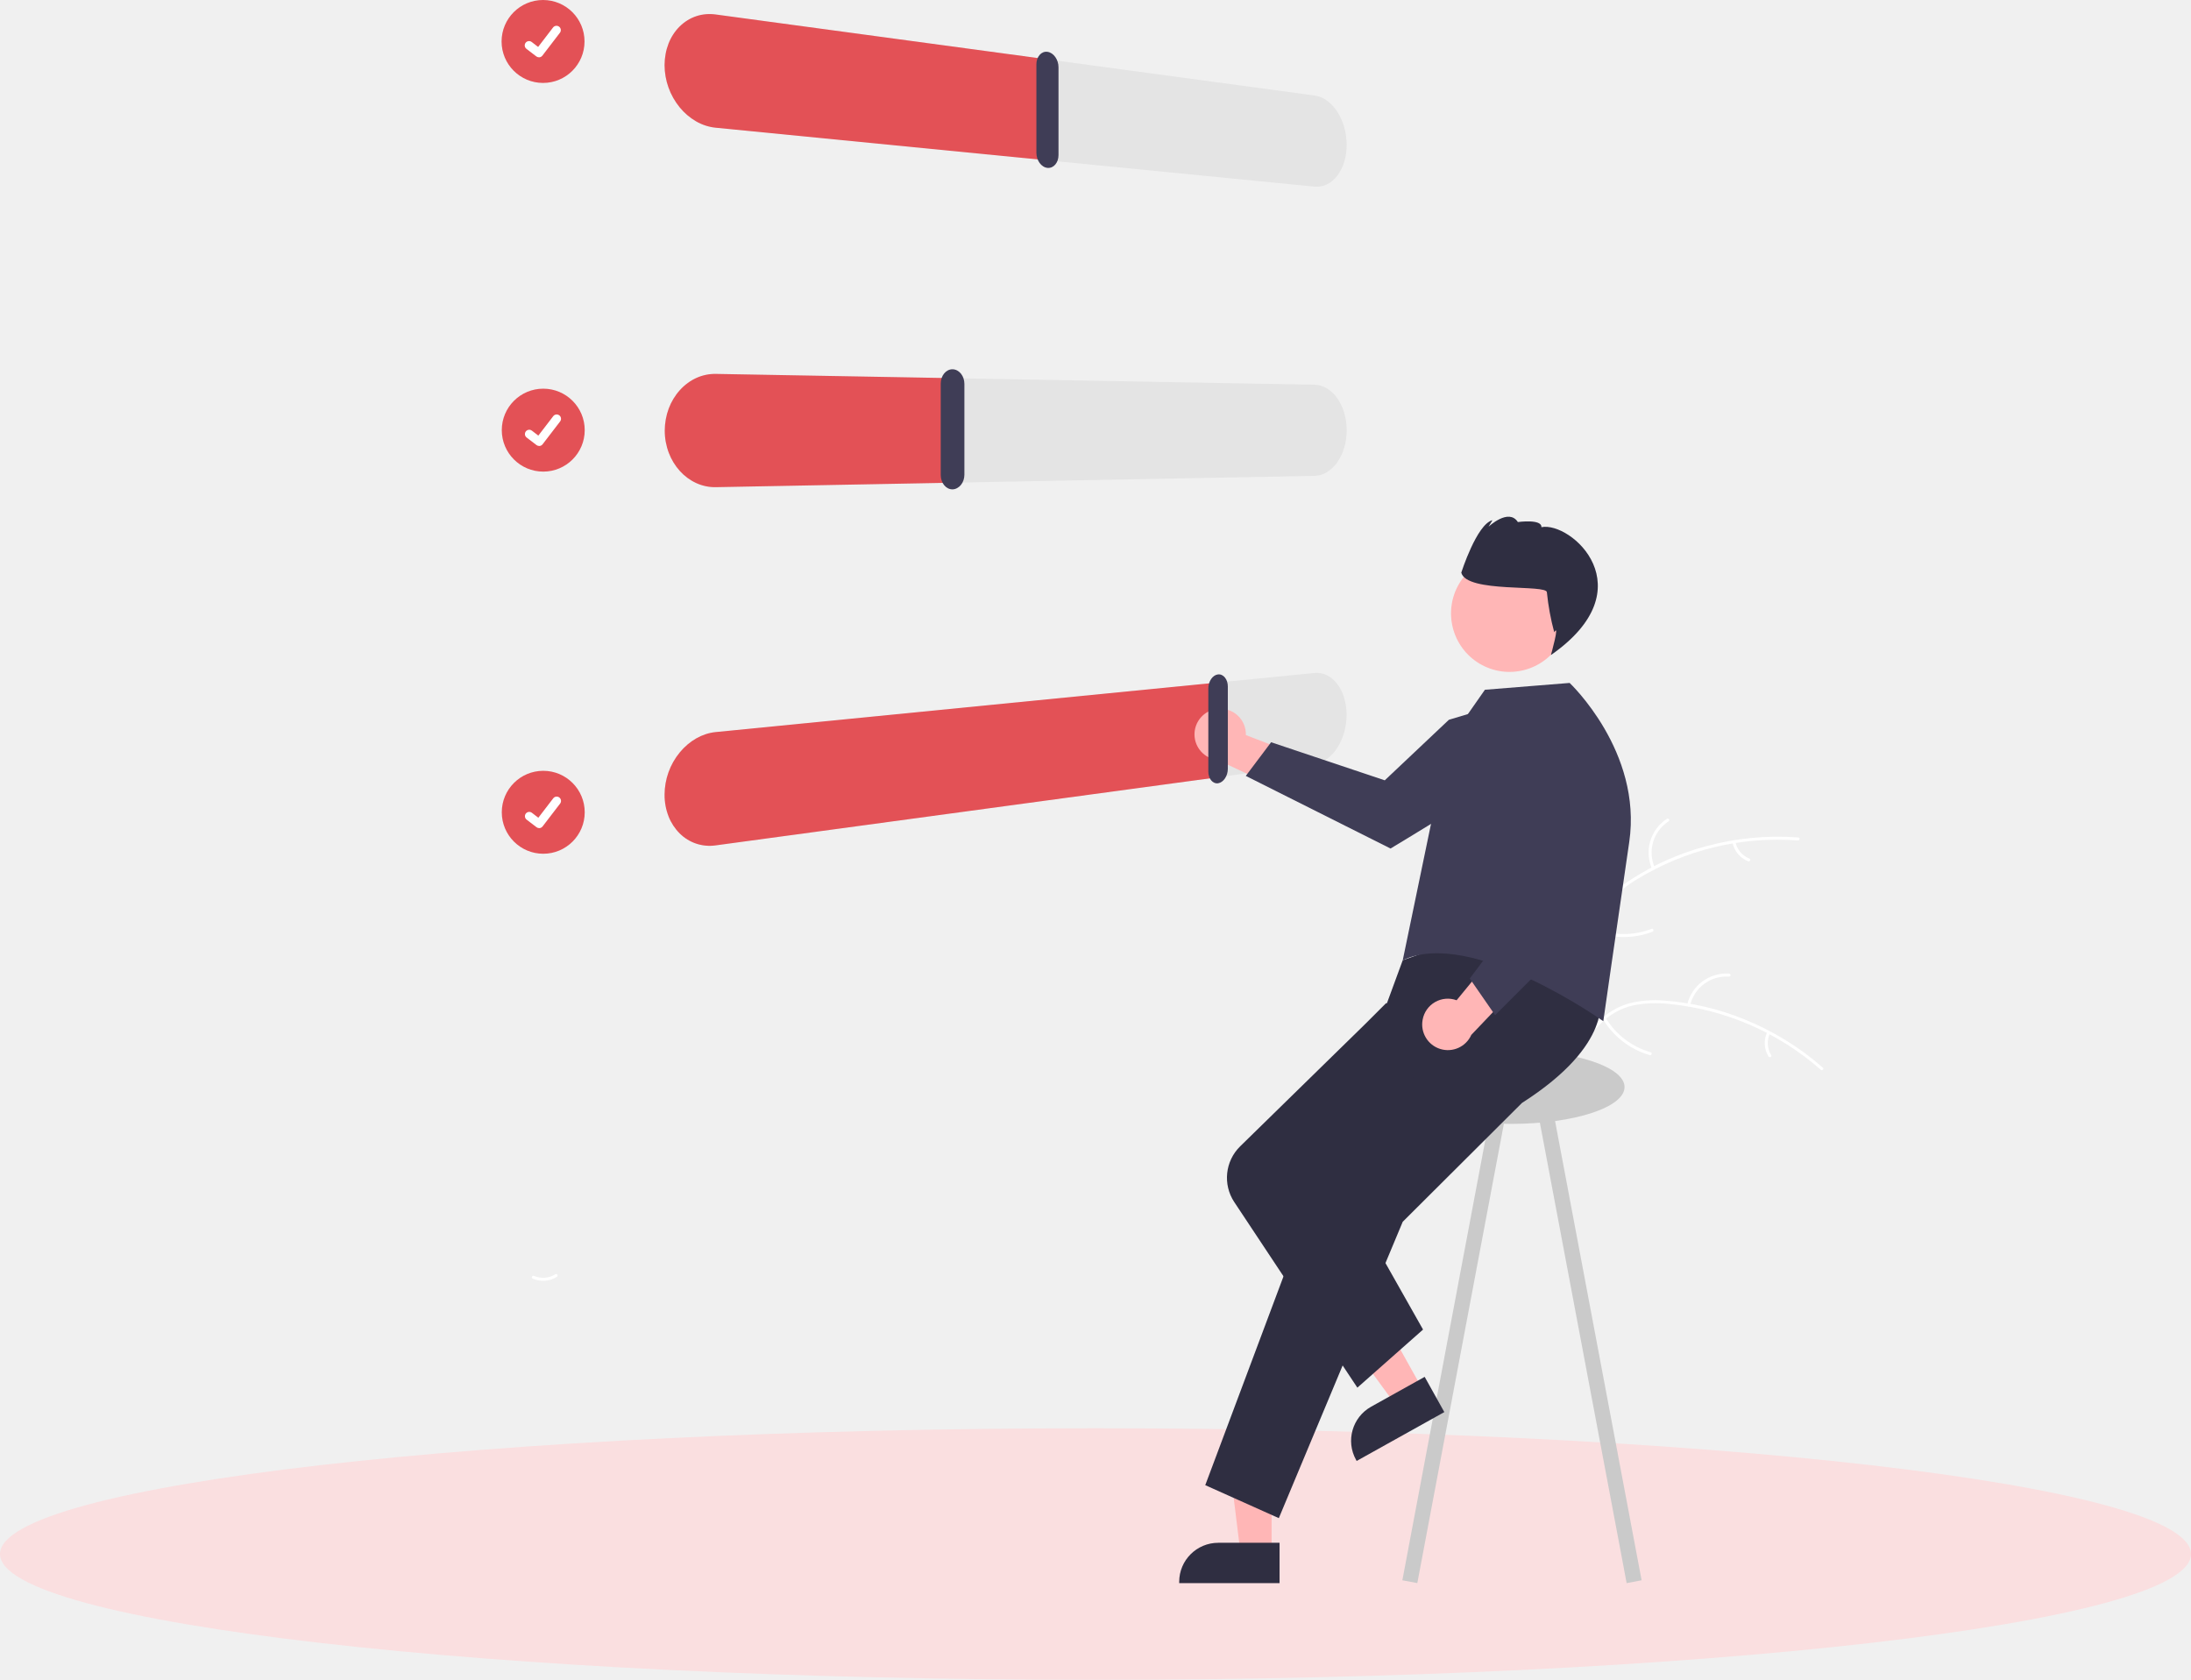
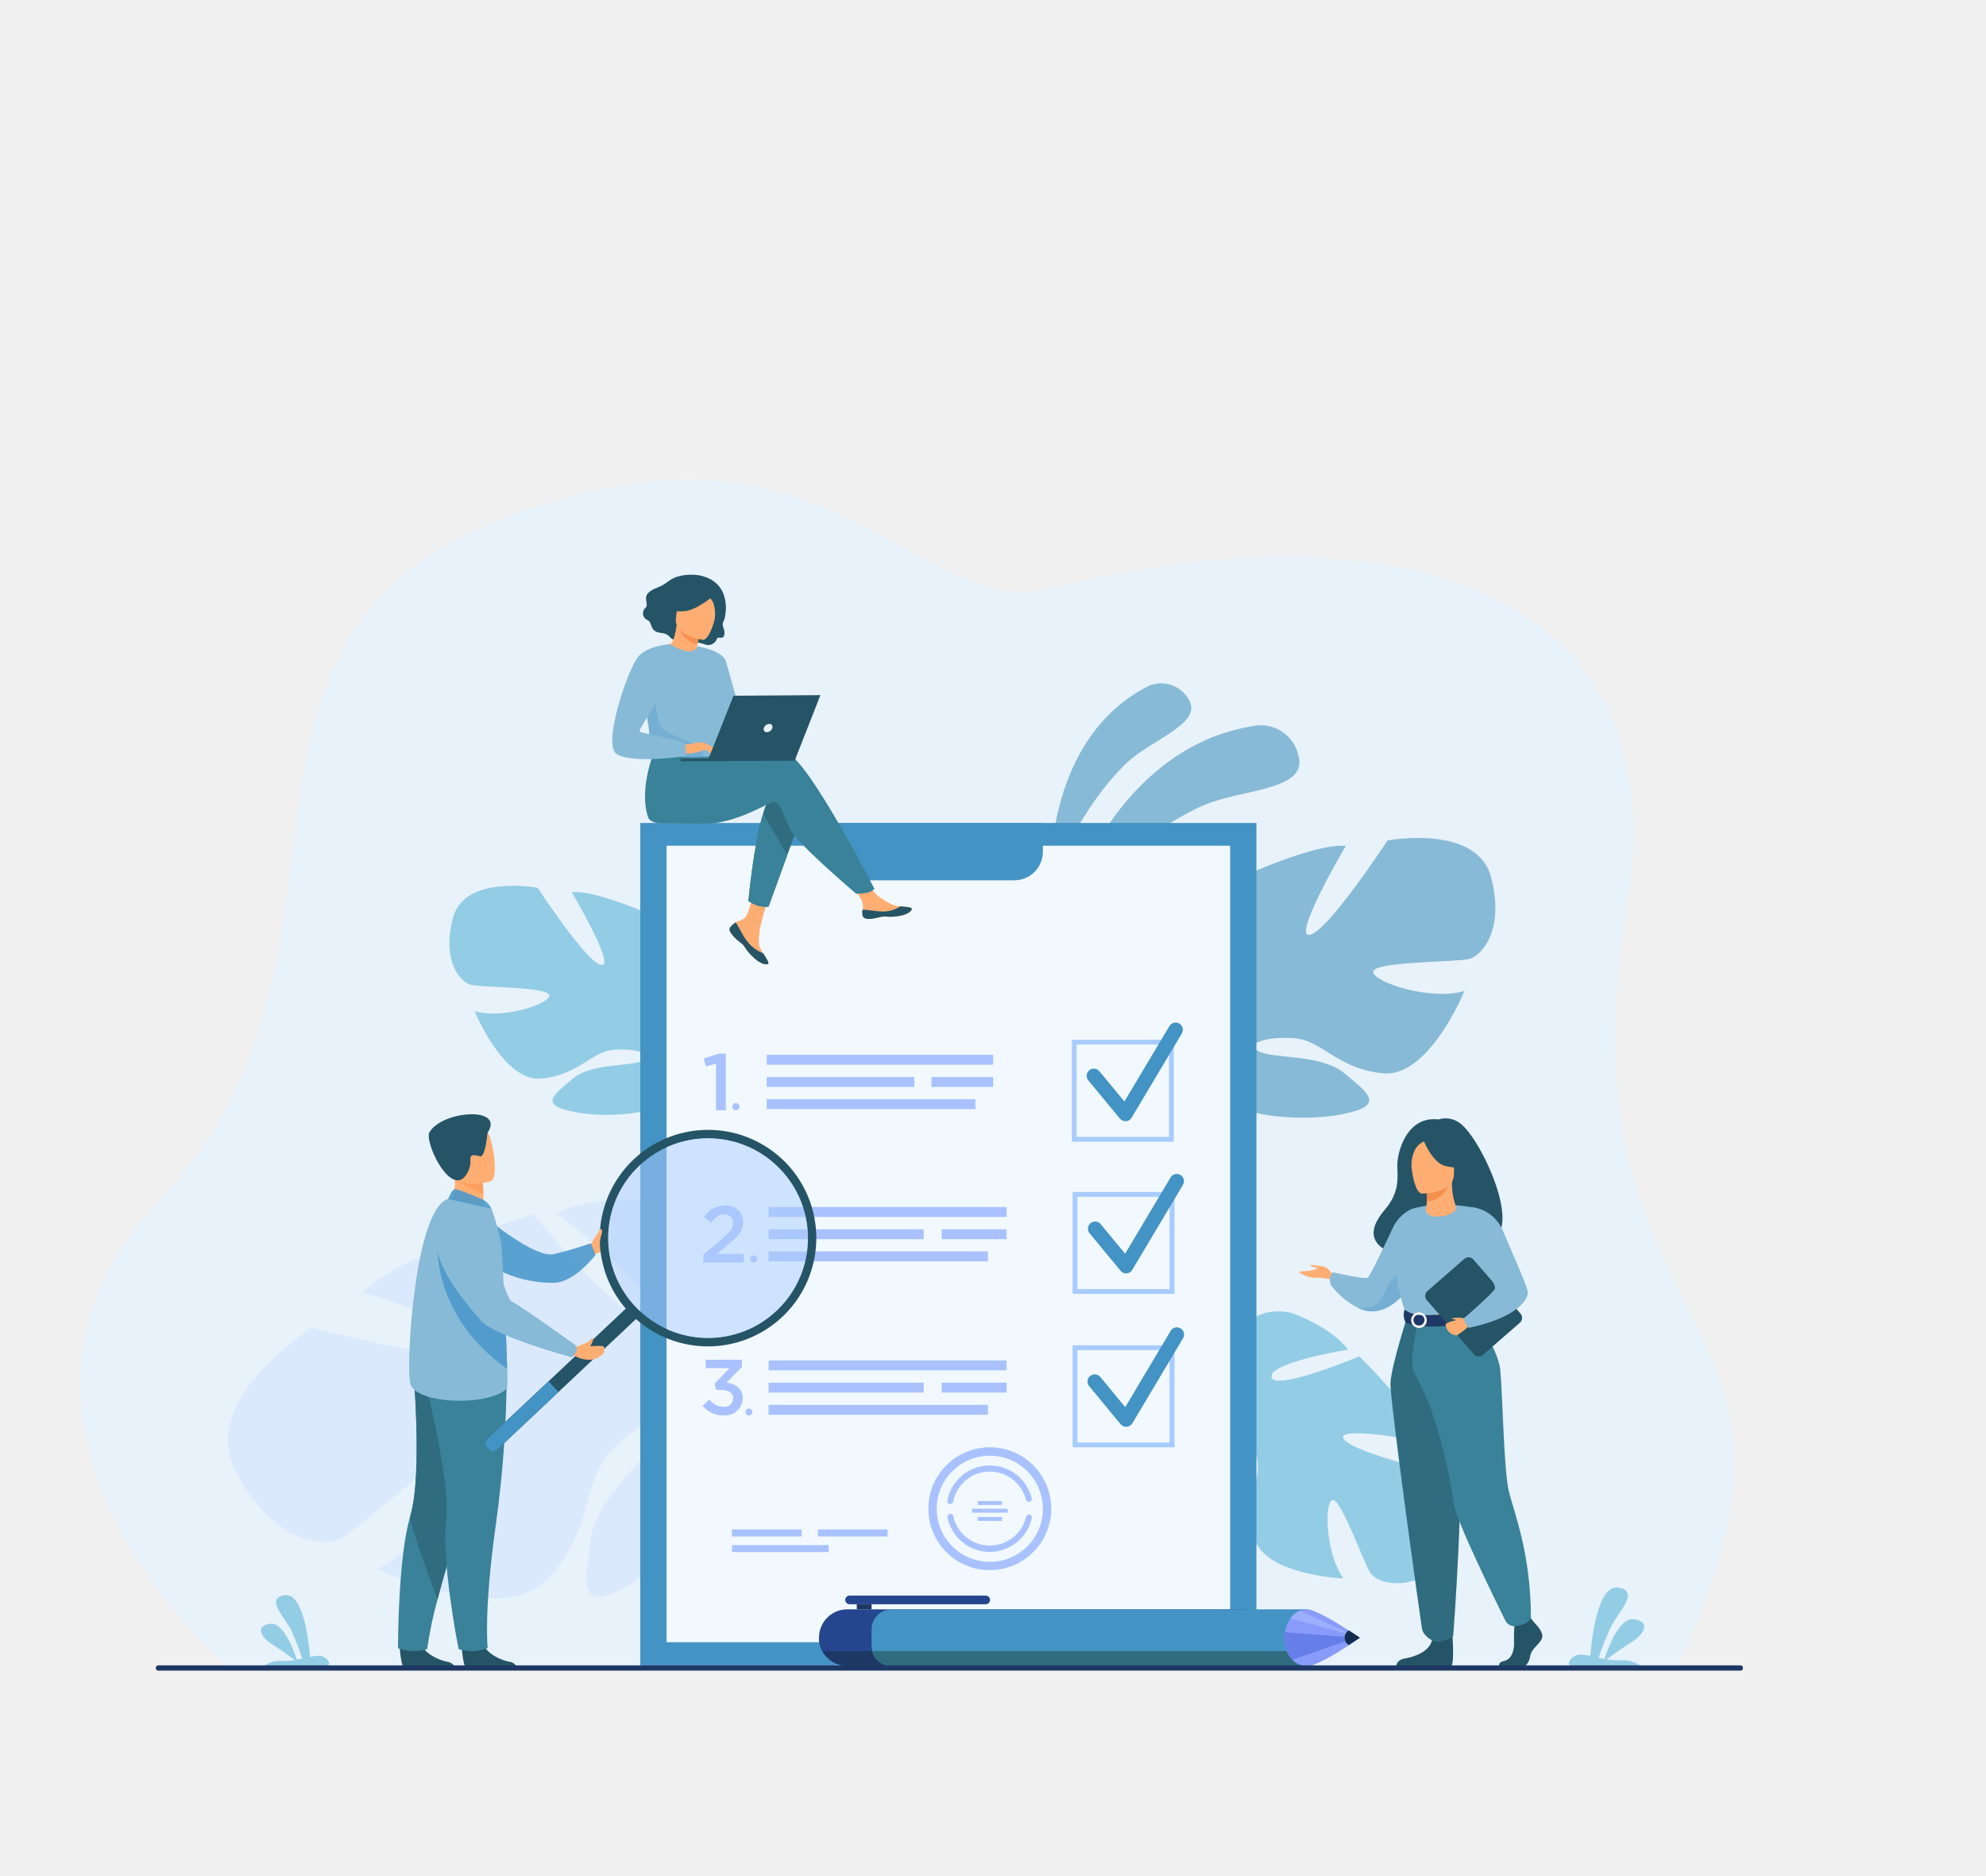
- <svg xmlns="http://www.w3.org/2000/svg" width="209" height="160.246" viewBox="0 0 209 160.246">
-   <g id="Group_11136" data-name="Group 11136" transform="translate(-1349.066 -5953.754)">
-     <ellipse id="Ellipse_470" data-name="Ellipse 470" cx="104.5" cy="12" rx="104.5" ry="12" transform="translate(1349.066 6090)" fill="#fadfe0" />
-     <g id="undraw_active_options_re_8rj3" transform="translate(1383.182 5953.754)">
-       <path id="Path_27281" data-name="Path 27281" d="M745.082,467.677a25.639,25.639,0,0,0-15.334,3.7,11.04,11.04,0,0,0-2.67,2.2,6.332,6.332,0,0,0-1.376,3.035,13.106,13.106,0,0,1-.7,3.095,3.877,3.877,0,0,1-2.4,2.074,10.074,10.074,0,0,1-4,.25,9.892,9.892,0,0,0-4.446.279c-.172.067-.266-.2-.094-.271,2.473-.961,5.126.124,7.666-.333a3.927,3.927,0,0,0,2.9-1.882,10.165,10.165,0,0,0,.768-3.128,6.758,6.758,0,0,1,1.235-3.018,10.208,10.208,0,0,1,2.575-2.295,24.877,24.877,0,0,1,7.108-3.149,26.1,26.1,0,0,1,8.823-.841c.184.014.127.3-.055.282Z" transform="translate(-607.705 -387.503)" fill="#fff" />
-       <path id="Path_27282" data-name="Path 27282" d="M783.983,464.967a3.847,3.847,0,0,1,1.422-4.774c.155-.1.318.136.163.236a3.562,3.562,0,0,0-1.313,4.443C784.329,465.041,784.058,465.134,783.983,464.967Z" transform="translate(-660.513 -382.083)" fill="#fff" />
-       <path id="Path_27283" data-name="Path 27283" d="M761.869,503.441a7.414,7.414,0,0,0,5.4.036c.172-.066.266.2.094.271a7.712,7.712,0,0,1-5.622-.049C761.573,503.63,761.7,503.372,761.869,503.441Z" transform="translate(-643.845 -414.867)" fill="#fff" />
-       <path id="Path_27284" data-name="Path 27284" d="M816.994,469.129a2.177,2.177,0,0,0,1.337,1.575c.172.067.046.325-.125.258a2.44,2.44,0,0,1-1.483-1.74.148.148,0,0,1,.089-.183A.144.144,0,0,1,816.994,469.129Z" transform="translate(-685.566 -388.8)" fill="#fff" />
-       <path id="Path_27286" data-name="Path 27286" d="M746.3,536.527a25.639,25.639,0,0,0-14.473-6.275,11.04,11.04,0,0,0-3.456.149A6.331,6.331,0,0,0,725.444,532a13.111,13.111,0,0,1-2.42,2.051,3.877,3.877,0,0,1-3.164.211,10.076,10.076,0,0,1-3.345-2.209,9.891,9.891,0,0,0-3.719-2.454c-.178-.05-.089-.323.088-.273,2.554.722,4.018,3.186,6.322,4.35a3.927,3.927,0,0,0,3.447.242,10.168,10.168,0,0,0,2.5-2.035,6.757,6.757,0,0,1,2.8-1.666,10.21,10.21,0,0,1,3.438-.281,24.874,24.874,0,0,1,7.571,1.765,26.093,26.093,0,0,1,7.551,4.64c.138.122-.077.312-.214.191Z" transform="translate(-606.739 -434.484)" fill="#fff" />
-       <path id="Path_27287" data-name="Path 27287" d="M798.841,524.174a3.847,3.847,0,0,1,4.009-2.956.144.144,0,0,1-.012.287,3.562,3.562,0,0,0-3.724,2.757c-.041.18-.314.091-.273-.088Z" transform="translate(-672.017 -428.341)" fill="#fff" />
-       <path id="Path_27288" data-name="Path 27288" d="M765.888,538.451a7.414,7.414,0,0,0,4.292,3.281c.178.051.089.324-.088.273a7.712,7.712,0,0,1-4.46-3.424C765.537,538.423,765.793,538.293,765.888,538.451Z" transform="translate(-646.838 -441.353)" fill="#fff" />
-       <path id="Path_27289" data-name="Path 27289" d="M829.9,544.228a2.178,2.178,0,0,0,.119,2.063c.1.157-.159.287-.255.131a2.44,2.44,0,0,1-.137-2.282.148.148,0,0,1,.181-.093A.144.144,0,0,1,829.9,544.228Z" transform="translate(-695.184 -445.644)" fill="#fff" />
-       <path id="Path_27294" data-name="Path 27294" d="M343.974,639.736a2.178,2.178,0,0,0,2.061-.151c.156-.1.289.154.135.253a2.44,2.44,0,0,1-2.279.172.148.148,0,0,1-.1-.179A.144.144,0,0,1,343.974,639.736Z" transform="translate(-327.17 -518.032)" fill="#fff" />
-       <g id="Group_1" data-name="Group 1" transform="translate(13.73 0)">
-         <path id="Path_1" data-name="Path 1" d="M458.057,159.729l-57.125-5.619a4.687,4.687,0,0,1-1.876-.612,5.685,5.685,0,0,1-1.552-1.327,6.4,6.4,0,0,1-1.446-4.032,5.931,5.931,0,0,1,.1-1.068,5.344,5.344,0,0,1,.279-.988,4.863,4.863,0,0,1,.453-.883,4.526,4.526,0,0,1,.617-.756,4.21,4.21,0,0,1,.747-.586,3.958,3.958,0,0,1,1.737-.574,4.259,4.259,0,0,1,.944.024l57.125,7.727a2.64,2.64,0,0,1,1.2.5,3.97,3.97,0,0,1,.973,1.054,5.446,5.446,0,0,1,.652,1.45,6.146,6.146,0,0,1,.238,1.7,5.941,5.941,0,0,1-.058.836,5.261,5.261,0,0,1-.171.78,4.521,4.521,0,0,1-.279.707,3.821,3.821,0,0,1-.382.617,3.114,3.114,0,0,1-.466.493,2.523,2.523,0,0,1-.526.344,2.193,2.193,0,0,1-1.182.211Z" transform="translate(-380.511 -141.926)" fill="#e4e4e4" />
-         <path id="Path_2" data-name="Path 2" d="M432.667,157.231l-31.735-3.122a4.687,4.687,0,0,1-1.876-.612,5.685,5.685,0,0,1-1.552-1.327,6.4,6.4,0,0,1-1.446-4.032,5.931,5.931,0,0,1,.1-1.068,5.344,5.344,0,0,1,.279-.988,4.863,4.863,0,0,1,.453-.883,4.526,4.526,0,0,1,.617-.756,4.21,4.21,0,0,1,.747-.586,3.958,3.958,0,0,1,1.737-.574,4.259,4.259,0,0,1,.944.024l31.734,4.294Z" transform="translate(-380.511 -141.926)" fill="#e35156" />
-         <path id="Path_3" data-name="Path 3" d="M543.576,169.188a.936.936,0,0,1-.412-.145,1.255,1.255,0,0,1-.336-.318,1.583,1.583,0,0,1-.228-.447,1.709,1.709,0,0,1-.084-.528V159.31a1.532,1.532,0,0,1,.083-.509,1.184,1.184,0,0,1,.228-.394.894.894,0,0,1,.337-.242.8.8,0,0,1,.412-.048.97.97,0,0,1,.409.161,1.321,1.321,0,0,1,.333.332,1.647,1.647,0,0,1,.225.453,1.736,1.736,0,0,1,.082.527v8.371a1.557,1.557,0,0,1-.082.509,1.236,1.236,0,0,1-.225.4.939.939,0,0,1-.334.253A.815.815,0,0,1,543.576,169.188Z" transform="translate(-491.5 -153.173)" fill="#3f3d56" />
-         <g id="Group_11012" data-name="Group 11012">
-           <circle id="Ellipse_44" data-name="Ellipse 44" cx="3.956" cy="3.956" r="3.956" fill="#e35156" />
-           <path id="Path_395" data-name="Path 395" d="M461.717,229.528a.41.41,0,0,1-.247-.082l0,0-.93-.711a.413.413,0,1,1,.5-.656l.6.462,1.423-1.856a.413.413,0,0,1,.579-.076h0l-.009.012.009-.012a.413.413,0,0,1,.076.579l-1.674,2.183a.413.413,0,0,1-.329.161Z" transform="translate(-458.153 -224.063)" fill="#fff" />
-         </g>
-       </g>
-       <g id="Group_2" data-name="Group 2" transform="translate(13.749 35.228)">
-         <path id="Path_5" data-name="Path 5" d="M458.124,294.738,401,295.815a4.3,4.3,0,0,1-1.876-.393,4.8,4.8,0,0,1-1.552-1.145,5.487,5.487,0,0,1-1.056-1.729,6.035,6.035,0,0,1,0-4.265,5.492,5.492,0,0,1,1.056-1.73,4.806,4.806,0,0,1,1.552-1.147,4.3,4.3,0,0,1,1.876-.394l57.119,1.032a2.366,2.366,0,0,1,1.2.363,3.339,3.339,0,0,1,.973.938,4.77,4.77,0,0,1,.652,1.373,5.973,5.973,0,0,1,0,3.34,4.775,4.775,0,0,1-.652,1.374,3.343,3.343,0,0,1-.973.941A2.367,2.367,0,0,1,458.124,294.738Z" transform="translate(-380.586 -284.572)" fill="#e4e4e4" />
-         <path id="Path_6" data-name="Path 6" d="M423.33,295.394l-22.325.421a4.3,4.3,0,0,1-1.876-.393,4.8,4.8,0,0,1-1.552-1.145,5.487,5.487,0,0,1-1.056-1.729,5.962,5.962,0,0,1-.389-2.133,6.13,6.13,0,0,1,.1-1.079,5.858,5.858,0,0,1,.279-1.02,5.588,5.588,0,0,1,.453-.936,5.361,5.361,0,0,1,.617-.828,5,5,0,0,1,.747-.675,4.58,4.58,0,0,1,.835-.487,4.312,4.312,0,0,1,1.846-.378l22.325.4Z" transform="translate(-380.586 -284.571)" fill="#e35156" />
-         <path id="Path_7" data-name="Path 7" d="M505.971,294.65a.94.94,0,0,1-.44-.1,1.122,1.122,0,0,1-.36-.289,1.4,1.4,0,0,1-.244-.436,1.625,1.625,0,0,1-.09-.536v-8.733a1.625,1.625,0,0,1,.09-.537,1.4,1.4,0,0,1,.244-.436,1.123,1.123,0,0,1,.36-.288.939.939,0,0,1,.44-.1.962.962,0,0,1,.438.118,1.18,1.18,0,0,1,.357.3,1.463,1.463,0,0,1,.24.441,1.651,1.651,0,0,1,.088.535v8.66a1.649,1.649,0,0,1-.088.535,1.463,1.463,0,0,1-.24.441,1.18,1.18,0,0,1-.357.3A.962.962,0,0,1,505.971,294.65Z" transform="translate(-462.965 -283.196)" fill="#3f3d56" />
-         <g id="Group_11013" data-name="Group 11013" transform="translate(0 1.849)">
-           <circle id="Ellipse_44-2" data-name="Ellipse 44" cx="3.956" cy="3.956" r="3.956" fill="#e35156" />
-           <path id="Path_395-2" data-name="Path 395" d="M461.717,229.528a.41.41,0,0,1-.247-.082l0,0-.93-.711a.413.413,0,1,1,.5-.656l.6.462,1.423-1.856a.413.413,0,0,1,.579-.076h0l-.009.012.009-.012a.413.413,0,0,1,.076.579l-1.674,2.183a.413.413,0,0,1-.329.161Z" transform="translate(-458.153 -224.063)" fill="#fff" />
-         </g>
-       </g>
-       <path id="Path_9" data-name="Path 9" d="M458.057,411.489l-57.125,7.751A4.036,4.036,0,0,1,397.5,418.1a4.691,4.691,0,0,1-1.056-1.606,5.6,5.6,0,0,1-.389-2.086,6.4,6.4,0,0,1,1.446-4.032,5.687,5.687,0,0,1,1.552-1.328,4.689,4.689,0,0,1,1.876-.613l57.125-5.641a2.189,2.189,0,0,1,1.2.222,2.812,2.812,0,0,1,.973.826,4.156,4.156,0,0,1,.652,1.3,5.572,5.572,0,0,1,.238,1.642,6.146,6.146,0,0,1-.238,1.7,5.448,5.448,0,0,1-.652,1.45,3.973,3.973,0,0,1-.973,1.054A2.64,2.64,0,0,1,458.057,411.489Z" transform="translate(-366.781 -338.596)" fill="#e4e4e4" />
-       <path id="Path_10" data-name="Path 10" d="M449.075,415.517l-48.143,6.532a4.037,4.037,0,0,1-3.428-1.138,4.691,4.691,0,0,1-1.056-1.606,5.6,5.6,0,0,1-.389-2.085,6.374,6.374,0,0,1,1.445-4.034,5.956,5.956,0,0,1,.747-.761,5.37,5.37,0,0,1,.835-.585,4.878,4.878,0,0,1,.9-.4,4.533,4.533,0,0,1,.944-.2l48.144-4.754Z" transform="translate(-366.781 -341.405)" fill="#e35156" />
-       <path id="Path_27300" data-name="Path 27300" d="M606.925,416.911a2.435,2.435,0,0,1,2.781,2.492l8.076,3.109-3.659,2.614-7.109-3.353a2.448,2.448,0,0,1-.09-4.862Z" transform="translate(-524.979 -349.282)" fill="#ffb6b6" />
-       <path id="Path_27301" data-name="Path 27301" d="M652.885,410.688l1.366,2.484a7.133,7.133,0,0,1-2.421,4.022c-2.092,1.764-13.03,8.335-13.03,8.335L624.992,418.6l2.416-3.21,10.841,3.633,6.116-5.775Z" transform="translate(-540.272 -344.585)" fill="#3f3d56" />
-       <rect id="Rectangle_6926" data-name="Rectangle 6926" width="1.453" height="46.497" transform="translate(112.44 105.326) rotate(-10.671)" fill="#cacaca" />
-       <rect id="Rectangle_6927" data-name="Rectangle 6927" width="1.453" height="46.497" transform="translate(101.083 151.018) rotate(-169.329)" fill="#cacaca" />
-       <ellipse id="Ellipse_441" data-name="Ellipse 441" cx="10.777" cy="3.512" rx="10.777" ry="3.512" transform="translate(99.296 100.186)" fill="#cacaca" />
-       <path id="Path_27302" data-name="Path 27302" d="M346.293,575.878h-2.969l-1.412-11.452h4.382Z" transform="translate(-259.11 -427.737)" fill="#ffb6b6" />
-       <path id="Path_27303" data-name="Path 27303" d="M608.336,749.288h-9.573v-.121a3.726,3.726,0,0,1,3.726-3.726h5.847Z" transform="translate(-520.395 -598.269)" fill="#2f2e41" />
-       <path id="Path_27304" data-name="Path 27304" d="M390.092,516.071l-2.593,1.446-6.81-9.315,3.828-2.134Z" transform="translate(-288.496 -383.512)" fill="#ffb6b6" />
-       <path id="Path_27305" data-name="Path 27305" d="M675.368,683.443l-8.362,4.661-.059-.106a3.726,3.726,0,0,1,1.44-5.069h0l5.107-2.847Z" transform="translate(-571.71 -548.739)" fill="#2f2e41" />
-       <path id="Path_27306" data-name="Path 27306" d="M646.636,506.983s1.44,4.46-7.393,10.1l-11.375,11.335-11.82,28.273-7.017-3.146,10.791-28.8,6.31-11.049.183-6,1.552-4.226,11.261-4Z" transform="translate(-528.177 -411.87)" fill="#2f2e41" />
-       <path id="Path_27307" data-name="Path 27307" d="M630.018,569.594l-11.74-17.7a4.2,4.2,0,0,1,.563-5.323l11.887-11.628,2.016-2.016h4.51l-2.115,7.8-7.337,8.317,8.482,15.009Z" transform="translate(-534.655 -437.221)" fill="#2f2e41" />
-       <path id="Path_27308" data-name="Path 27308" d="M691.115,412.455l3.538-5.063,8.083-.65s6.949,6.547,5.685,15.169-2.475,17.1-2.475,17.1-12.593-8.96-19.132-5.812Z" transform="translate(-587.123 -341.594)" fill="#3f3d56" />
-       <path id="Path_27309" data-name="Path 27309" d="M694.526,512.665a2.435,2.435,0,0,1,3.24-1.856l5.492-6.688,1.33,4.3-5.42,5.692a2.448,2.448,0,0,1-4.643-1.445Z" transform="translate(-592.936 -415.391)" fill="#ffb6b6" />
-       <path id="Path_27310" data-name="Path 27310" d="M715.637,444.368l-2.419-3.494,6.869-9.159-3.539-7.583.258-9.02,2.924-.54.036.018a7.187,7.187,0,0,1,3.114,3.627c.73,1.824,2.358,8.67,3.264,12.588a4.567,4.567,0,0,1-1.228,4.283Z" transform="translate(-607.133 -347.529)" fill="#3f3d56" />
-       <circle id="Ellipse_442" data-name="Ellipse 442" cx="5.578" cy="5.578" r="5.578" transform="matrix(0.511, -0.86, 0.86, 0.511, 102.231, 60.462)" fill="#ffb6b6" />
-       <path id="Path_27311" data-name="Path 27311" d="M718.04,348.478a23.72,23.72,0,0,0,.7,3.8c.557-.937-.318,2.176-.318,2.176,9.137-6.369,1.917-12.768-.907-12.2.059-.81-2.244-.489-2.244-.489-.878-1.367-2.8.448-2.8.448l.371-.624c-1.493.38-2.969,5-2.969,5C710.378,348.572,718.1,347.668,718.04,348.478Z" transform="translate(-604.597 -291.965)" fill="#2f2e41" />
-       <path id="Path_11" data-name="Path 11" d="M611.182,413.774a.669.669,0,0,1-.361-.048.8.8,0,0,1-.3-.228,1.139,1.139,0,0,1-.2-.371,1.529,1.529,0,0,1-.073-.478v-7.91a1.7,1.7,0,0,1,.073-.5,1.511,1.511,0,0,1,.2-.418,1.127,1.127,0,0,1,.3-.3.785.785,0,0,1,.361-.133.677.677,0,0,1,.36.064.84.84,0,0,1,.294.239,1.191,1.191,0,0,1,.2.377,1.555,1.555,0,0,1,.073.477v7.85a1.721,1.721,0,0,1-.073.494,1.571,1.571,0,0,1-.2.423,1.187,1.187,0,0,1-.294.308A.816.816,0,0,1,611.182,413.774Z" transform="translate(-529.102 -339.055)" fill="#3f3d56" />
-       <g id="Group_11014" data-name="Group 11014" transform="translate(13.749 73.53)">
-         <circle id="Ellipse_44-3" data-name="Ellipse 44" cx="3.956" cy="3.956" r="3.956" transform="translate(0 0)" fill="#e35156" />
-         <path id="Path_395-3" data-name="Path 395" d="M461.717,229.528a.41.41,0,0,1-.247-.082l0,0-.93-.711a.413.413,0,1,1,.5-.656l.6.462,1.423-1.856a.413.413,0,0,1,.579-.076h0l-.009.012.009-.012a.413.413,0,0,1,.076.579l-1.674,2.183a.413.413,0,0,1-.329.161Z" transform="translate(-458.153 -224.063)" fill="#fff" />
-       </g>
-     </g>
+ <svg xmlns="http://www.w3.org/2000/svg" id="Layer_1" data-name="Layer 1" viewBox="0 0 360 340">
+   <defs>
+     <style>.cls-1{fill:#e8f2fa;}.cls-2{fill:#87bad6;}.cls-3{fill:#93cce5;}.cls-4{opacity:0.5;}.cls-5{fill:#cedfff;}.cls-6{fill:#4393c4;}.cls-7{fill:#f1f9ff;}.cls-8{fill:#a9c2ff;}.cls-9{fill:#a8ccff;}.cls-10{fill:#ffae73;}.cls-11,.cls-23{fill:#4b99cc;}.cls-11{opacity:0.9;}.cls-12{fill:#255466;}.cls-13{fill:#398299;}.cls-14{fill:#2f6c7f;}.cls-15{fill:#ffa05e;}.cls-16{fill:#accefc;}.cls-17{fill:#25468f;}.cls-18{fill:#1e3865;}.cls-19{fill:#899bfa;}.cls-20{fill:#667ee8;}.cls-21{fill:#9cafff;}.cls-22{fill:#122d4e;}.cls-23{opacity:0.31;}.cls-24{fill:#f8caa4;}.cls-25{fill:#fff;}.cls-26{fill:#f48f4e;}.cls-27{fill:#f9924f;}</style>
+   </defs>
+   <path class="cls-1" d="M41.29,302.15s-50.9-43.46-12.2-84.66c41.19-43.85,4.7-100.15,60.62-122.87,60.46-24.56,76,18.7,101.32,12C241.52,93.43,305.55,100,294.9,164.3c-13.38,80.78,41.5,70.48,8.91,138.12Z" />
+   <path class="cls-2" d="M191,171.25s8.45-35.81,36.95-39.74a7,7,0,0,1,7.4,5.42c1.84,6.11-9.18,6.15-16,8.61S196.68,158.41,191,171.25Z" />
+   <path class="cls-2" d="M190.39,164.55s-3-29.66,17.83-40.19a5.71,5.71,0,0,1,7.1,2.21c3,4.19-5.42,7.13-10,10.81S191.33,153.22,190.39,164.55Z" />
+   <path class="cls-3" d="M126.3,192.23s12.22-6.84,6.52-16.13c0,0-4.57-5.71-9.45-7.18,0,0,2.6,13.86,0,14.18s-1.8-15.64-1.8-15.64-12.87-6.2-17.93-5.71c0,0,8,13.53,5.38,13.21s-11.57-14-11.57-14-13.2-2.45-15.32,5.38,1.3,11.73,3.26,12.22,14.5.33,14.18,2-8.8,4.23-13.53,2.77c0,0,5.22,12.87,12.06,12.22s9-4.89,13.2-5.21,7.34.81,5.22,1.95-9.29.38-12.71,3.29-6.2,4.7.16,6,17.77.49,20-4.4Z" />
+   <path class="cls-3" d="M88.16,168.76s34.23,11.08,38.14,23.47a26.06,26.06,0,0,0,3.26,11.9v2.44s-3.59-8.31-5.54-9.45C124,197.12,131.68,186.36,88.16,168.76Z" />
+   <path class="cls-3" d="M129.56,204.13a22.57,22.57,0,0,1,2.27,17.77l-1.36-.36s1.32-10.75-1.44-16.15S129.56,204.13,129.56,204.13Z" />
+   <g class="cls-4">
+     <path class="cls-5" d="M133.09,247.5s8-24-10.9-29.47c0,0-13-2.07-21.33,1.91,0,0,20.31,15.33,17.22,18.94s-21.4-18.72-21.4-18.72S72,227.53,65.81,234.32c0,0,27.1,8.37,23.22,11.1s-32.48-4.66-32.48-4.66S36,253.53,42.63,266.55s16,14.09,19.2,12.37,19.76-17.19,21.31-14.62-6.61,16.35-14.7,20.14c0,0,22.61,10.85,31,1.67s6-17.42,11.29-23,10.78-7.82,9.34-3.72-12,11.79-13,19.83-2.55,13.8,7.52,7.82S138.88,266.1,136,256.8Z" />
+     <path class="cls-5" d="M53.65,262.49s59.17-26.78,79.44-15c0,0,6.89,8.45,2.89,9.3C136,256.8,133.14,233.13,53.65,262.49Z" />
  </g>
+   <path class="cls-3" d="M220.59,250.06S223,235.72,234,238c0,0,7.18,2.44,10.34,6.69,0,0-14.45,2.35-13.84,5s15.9-3.78,15.9-3.78,10.6,10.37,11.9,15.48c0,0-16-3-14.78-.58s17.77,6.33,17.77,6.33,7.05,12,.17,16.86-11.92,2.87-13.09,1.14-5.44-14-6.92-13.15-1,10.09,2.08,14.18c0,0-14.41-.54-16.19-7.45s1.6-10.47.42-14.73-3.38-6.86-3.75-4.39,2.92,9.19,1.29,13.56-2.4,7.71-5.92,2S212.66,258,216.63,254Z" />
+   <path class="cls-3" d="M257,279s-22.92-29.48-36.39-28.92a27,27,0,0,1-12.76,1l-2.38.86s9.38.56,11.18,2.07C216.63,254,224.42,242.74,257,279Z" />
+   <path class="cls-3" d="M207.83,251.09a23.4,23.4,0,0,0-18.14,4.07l.83,1.19s10-5.08,16.27-4.3S207.83,251.09,207.83,251.09Z" />
+   <path class="cls-2" d="M216.29,190.64s-14.95-8.37-8-19.72c0,0,5.58-7,11.55-8.77,0,0-3.18,16.93,0,17.33s2.2-19.12,2.2-19.12,15.73-7.57,21.91-7c0,0-9.76,16.54-6.57,16.14s14.14-17.13,14.14-17.13,16.14-3,18.73,6.57-1.59,14.35-4,14.94-17.73.4-17.33,2.4,10.76,5.18,16.54,3.38c0,0-6.38,15.74-14.75,14.94s-10.95-6-16.13-6.37-9,1-6.38,2.39,11.36.46,15.54,4,7.57,5.75-.2,7.35-21.71.59-24.5-5.38Z" />
+   <path class="cls-2" d="M262.91,162s-41.84,13.55-46.62,28.69a31.73,31.73,0,0,1-4,14.54v3s4.39-10.16,6.78-11.55C219.08,196.62,209.71,183.47,262.91,162Z" />
+   <path class="cls-2" d="M212.3,205.18s-6.45,9.8-2.77,21.73l1.66-.45s-1.61-13.13,1.76-19.74S212.3,205.18,212.3,205.18Z" />
+   <rect class="cls-6" x="116.06" y="149.21" width="111.69" height="152.74" />
+   <rect class="cls-7" x="120.82" y="153.33" width="102.17" height="144.41" />
+   <path class="cls-6" d="M150.72,149.21v5.2a5.2,5.2,0,0,0,5.2,5.2h27.92a5.2,5.2,0,0,0,5.2-5.2v-5.2Z" />
+   <rect class="cls-8" x="132.68" y="277.29" width="12.64" height="1.28" />
+   <rect class="cls-8" x="148.25" y="277.29" width="12.64" height="1.28" />
+   <rect class="cls-8" x="132.68" y="280.13" width="17.53" height="1.28" />
+   <path class="cls-9" d="M212.77,207H194.29V188.51h18.48Zm-17.61-.87H211.9V189.38H195.16Z" />
+   <path class="cls-6" d="M204,203.27a1.31,1.31,0,0,1-1-.47l-5.7-6.9a1.3,1.3,0,1,1,2-1.66l4.52,5.47L212,186a1.31,1.31,0,0,1,2.25,1.34l-9.13,15.32a1.31,1.31,0,0,1-1,.63Z" />
+   <rect class="cls-8" x="138.98" y="191.24" width="41.05" height="1.8" />
+   <rect class="cls-8" x="138.98" y="199.29" width="37.83" height="1.8" />
+   <rect class="cls-8" x="168.84" y="195.26" width="11.19" height="1.8" />
+   <rect class="cls-8" x="138.98" y="195.26" width="26.76" height="1.8" />
+   <path class="cls-8" d="M129.79,192.85l-1.84.51-.38-1.46,2.74-.87h1.26V201.3h-1.78Z" />
+   <path class="cls-8" d="M132.74,200.65a.65.65,0,1,1,.65.65A.66.66,0,0,1,132.74,200.65Z" />
+   <path class="cls-9" d="M212.91,234.59H194.43V216.11h18.48Zm-17.61-.87H212V217H195.3Z" />
+   <path class="cls-6" d="M204.13,230.88a1.29,1.29,0,0,1-1-.48l-5.7-6.89a1.31,1.31,0,0,1,2-1.67l4.52,5.47,8.18-13.73a1.31,1.31,0,1,1,2.24,1.34l-9.13,15.32a1.27,1.27,0,0,1-1,.63Z" />
+   <path class="cls-8" d="M127.49,227.5l3.49-3c1.39-1.18,1.9-1.83,1.9-2.74a1.52,1.52,0,0,0-1.64-1.58c-.92,0-1.56.51-2.34,1.52l-1.26-1a4.15,4.15,0,0,1,3.73-2.13,3,3,0,0,1,3.35,3.05c0,1.6-.86,2.45-2.64,3.93L130,227.34h4.82v1.57h-7.33Z" />
+   <path class="cls-8" d="M136,228.26a.65.65,0,1,1,.65.65A.65.65,0,0,1,136,228.26Z" />
+   <rect class="cls-8" x="139.32" y="218.84" width="43.14" height="1.8" />
+   <rect class="cls-8" x="139.32" y="226.89" width="39.76" height="1.8" />
+   <rect class="cls-8" x="170.7" y="222.87" width="11.76" height="1.8" />
+   <rect class="cls-8" x="139.32" y="222.87" width="28.12" height="1.8" />
+   <path class="cls-9" d="M212.91,262.4H194.43V243.92h18.48Zm-17.61-.87H212V244.79H195.3Z" />
+   <path class="cls-6" d="M204.13,258.69a1.32,1.32,0,0,1-1-.48l-5.7-6.9a1.29,1.29,0,0,1,.18-1.83,1.31,1.31,0,0,1,1.84.17l4.52,5.47,8.18-13.73a1.31,1.31,0,1,1,2.24,1.34l-9.13,15.32a1.3,1.3,0,0,1-1,.63Z" />
+   <rect class="cls-8" x="139.32" y="246.65" width="43.14" height="1.8" />
+   <rect class="cls-8" x="139.32" y="254.7" width="39.76" height="1.8" />
+   <rect class="cls-8" x="170.7" y="250.68" width="11.76" height="1.8" />
+   <rect class="cls-8" x="139.32" y="250.68" width="28.12" height="1.8" />
+   <path class="cls-8" d="M127.37,254.88l1.21-1.14a3.23,3.23,0,0,0,2.61,1.31,1.55,1.55,0,0,0,1.71-1.53c0-1-.89-1.53-2.28-1.53h-.8l-.29-1.09,2.68-2.85h-4.29v-1.52h6.56v1.31l-2.77,2.83c1.58.23,2.92,1,2.92,2.82a3.17,3.17,0,0,1-3.47,3.13A4.68,4.68,0,0,1,127.37,254.88Z" />
+   <path class="cls-8" d="M135.13,256a.63.63,0,1,1,.63.63A.63.63,0,0,1,135.13,256Z" />
+   <path class="cls-8" d="M179.42,281.38a7.87,7.87,0,0,1-7.68-6.26.54.54,0,0,1,1.06-.21A6.77,6.77,0,0,0,186,275a.53.53,0,0,1,.63-.41.53.53,0,0,1,.42.63A7.88,7.88,0,0,1,179.42,281.38Z" />
+   <path class="cls-8" d="M172.26,272.68h-.11a.53.53,0,0,1-.42-.63,7.83,7.83,0,0,1,15.29-.41.53.53,0,0,1-.39.65.54.54,0,0,1-.65-.39,6.77,6.77,0,0,0-13.2.36A.53.53,0,0,1,172.26,272.68Z" />
+   <path class="cls-8" d="M179.42,284.68a11.14,11.14,0,1,1,11.14-11.14A11.16,11.16,0,0,1,179.42,284.68Zm0-20.75a9.62,9.62,0,1,0,9.62,9.61A9.62,9.62,0,0,0,179.42,263.93Z" />
+   <rect class="cls-8" x="177.22" y="272.15" width="4.41" height="0.71" />
+   <rect class="cls-8" x="177.22" y="275.04" width="4.41" height="0.71" />
+   <rect class="cls-8" x="176.18" y="273.54" width="6.5" height="0.71" />
+   <path class="cls-10" d="M107.14,225.63s.35-.78.57-1.15,1.19-1.45,1.35-1.21.82,1.9.47,2.36,0,1.27-1.7,1.75Z" />
+   <path class="cls-11" d="M88,220.7s8.84,7.38,12.29,6.7a67.42,67.42,0,0,0,6.83-2l.83,2.11s-3.71,5-7.58,5.07A22.07,22.07,0,0,1,89.8,230Z" />
+   <path class="cls-12" d="M72.44,298.56s.26,4.14,1.06,4.2h4.06l5,0a1.64,1.64,0,0,0-1.51-1.48C79.63,301,77.15,300,76.26,298S72.44,298.56,72.44,298.56Z" />
+   <path class="cls-13" d="M72.15,298.84a10.36,10.36,0,0,0,2.73.52,9.84,9.84,0,0,0,2.55-.37A70.18,70.18,0,0,1,79.31,290c.84-3.23,2-7.38,3.72-12.54,4.69-14.25,6.11-22.59,6.24-23.38a.32.32,0,0,0,0-.07h0l-14.4-6.33s1.78,19.65-.5,27.19a33.09,33.09,0,0,0-.82,3.61C72.12,286.72,72.15,298.84,72.15,298.84Z" />
+   <path class="cls-14" d="M79.31,290c.84-3.23,2-7.38,3.72-12.54,4.69-14.25,6.11-22.59,6.24-23.38v-.07l-14.4-6.33s1.78,19.65-.5,27.19C74.06,276,79.31,290,79.31,290Z" />
+   <path class="cls-12" d="M83.69,298.56s.26,4.14,1.06,4.2h4.06l5,0a1.64,1.64,0,0,0-1.51-1.48C90.88,301,88.4,300,87.51,298S83.69,298.56,83.69,298.56Z" />
+   <path class="cls-13" d="M91.86,248.19a206,206,0,0,1-2,28.36c-2.2,15.63-1.46,22.27-1.46,22.27a15,15,0,0,1-2.12.54,9.74,9.74,0,0,1-3.15-.37S80,283.36,80.86,275.53s-4.32-26.85-4.32-26.85Z" />
+   <path class="cls-10" d="M81.64,218.39l2.81,1.85,2.56-.73a6,6,0,0,0,.6-3.07,18.25,18.25,0,0,0-.1-2l-3.79-1.68-1.42-.62s.11,1.16.13,1.33A9.71,9.71,0,0,1,81.64,218.39Z" />
+   <path class="cls-2" d="M91.92,251.73c-3.5,3.38-16.74,2.81-17.56-.92s.89-31.69,6.87-33.44c1.24-.37,7.87,1.78,7.87,1.78a41.89,41.89,0,0,1,1.72,6.18c.14.68.52,7.83.81,14.51.14,3.13.25,6.16.31,8.37A24,24,0,0,1,91.92,251.73Z" />
+   <path class="cls-15" d="M82.71,213.48c.77,1.3,3.47,2.44,4.9,3a18.25,18.25,0,0,0-.1-2l-3.79-1.68C82.88,212.71,82.37,212.9,82.71,213.48Z" />
+   <path class="cls-10" d="M88.94,214.17s-6.11,1.9-7.24-1.92-2.67-6.15,1.18-7.53,5.05-.15,5.73,1S90.5,213.57,88.94,214.17Z" />
+   <path class="cls-12" d="M88.37,205.39s-.39,4.45-1.31,4.26-1.93-.61-1.79.73S84.37,214,83,214c-2.84,0-5.94-7.32-5.16-8.7C80.13,201.32,91.62,200.51,88.37,205.39Z" />
+   <path class="cls-11" d="M87.48,217.46c-.08,0-4.55-2-5.08-1.86s-1.17,1.77-1.17,1.77l7.87,1.78A4,4,0,0,0,87.48,217.46Z" />
+   <path class="cls-12" d="M115.31,239.12l-25.06,23.6c-.49.46-1.11.61-1.38.33l-.85-.9c-.26-.28-.08-.89.41-1.36L113.5,237.2c.49-.46,1.11-.61,1.37-.33l.85.9C116,238.05,115.8,238.66,115.31,239.12Z" />
+   <path class="cls-6" d="M101.25,252.37l-11,10.35c-.49.46-1.11.61-1.38.33l-.85-.9c-.26-.28-.08-.89.41-1.36l11-10.35Z" />
+   <path class="cls-12" d="M109.55,230.21a19.64,19.64,0,1,0,32.56-19.74c-.1-.1-.2-.2-.31-.29a19.64,19.64,0,0,0-32.25,20Zm5.61-18.13a18.1,18.1,0,1,1,.78,25.58A18.08,18.08,0,0,1,115.16,212.08Z" />
+   <g class="cls-4">
+     <path class="cls-16" d="M141.52,236.88a18.08,18.08,0,1,1-.78-25.58A18,18,0,0,1,141.52,236.88Z" />
+   </g>
+   <path class="cls-11" d="M91.94,248.21c-13.81-9.84-12.66-23-12.66-23,5,2.85,10,9.14,12.35,14.6C91.77,243,91.88,246,91.94,248.21Z" />
+   <path class="cls-10" d="M105.57,243.73a3.69,3.69,0,0,0,1.76-1.09s.42,0-.07.92c0,.07-.13.26-.19.4a.08.08,0,0,0,.07.12,9.28,9.28,0,0,1,2.21,0c.15,0,.19.39.19.55a1.41,1.41,0,0,1-.3.94,4.69,4.69,0,0,1-1.74.91,5.24,5.24,0,0,1-2.7-.34l-.88-.41.27-1.64.22.05C104.76,244.25,105.2,243.82,105.57,243.73Z" />
+   <path class="cls-2" d="M83.56,219.15s-12.4,2.36,3.65,20.33c2.57,2.87,16.45,6.61,16.45,6.61s1.41-1.19.7-2.16c0,0-9.56-6.94-11.66-8-1-.5-3.67-11.08-5.21-13.62A6.94,6.94,0,0,0,83.56,219.15Z" />
+   <path class="cls-10" d="M107.48,225.85a6.55,6.55,0,0,0,.48-1.19,6.69,6.69,0,0,1,.8-1.81c.09-.08.37,0,.4.39a2.09,2.09,0,0,1-.2.78,8.4,8.4,0,0,0-.26,1.56C108.51,226.21,107.48,225.85,107.48,225.85Z" />
+   <path class="cls-17" d="M148.46,296.9a4.35,4.35,0,0,0,0,.63,5.11,5.11,0,0,0,.58,1.82,4.85,4.85,0,0,0,.88,1.17,5.1,5.1,0,0,0,3.62,1.5h72a5.12,5.12,0,0,0,0-10.24h-72A5.12,5.12,0,0,0,148.46,296.9Z" />
+   <path class="cls-17" d="M154,290.86h24.69a.79.79,0,0,0,.78-.79h0a.78.78,0,0,0-.78-.78H154a.78.78,0,0,0-.78.78h0A.79.79,0,0,0,154,290.86Z" />
+   <rect class="cls-18" x="155.32" y="290.86" width="2.68" height="0.93" transform="translate(313.31 582.64) rotate(180)" />
+   <path class="cls-18" d="M149.08,299.35a4.85,4.85,0,0,0,.88,1.17,5.1,5.1,0,0,0,3.62,1.5h15.25v-2.67Z" />
+   <path class="cls-6" d="M240.23,295.4v3a3.69,3.69,0,0,1-.13,1,3.62,3.62,0,0,1-3.49,2.67h-75a3.61,3.61,0,0,1-3.49-2.67,3.69,3.69,0,0,1-.13-1v-3a3.62,3.62,0,0,1,3.62-3.62h75A3.62,3.62,0,0,1,240.23,295.4Z" />
+   <path class="cls-14" d="M240.1,299.35a3.62,3.62,0,0,1-3.49,2.67h-75a3.61,3.61,0,0,1-3.49-2.67Z" />
+   <path class="cls-19" d="M232.78,296.92a5.73,5.73,0,0,0,1.49,4l.06.06a3.62,3.62,0,0,0,2.57,1.12c1.51,0,5.28-2.29,7.61-3.81,1.16-.76,2-1.33,2-1.33s-.81-.56-2-1.32c-2.33-1.53-6.1-3.82-7.61-3.82a3.33,3.33,0,0,0-1.26.25,4.1,4.1,0,0,0-1.74,1.37,5.57,5.57,0,0,0-1,2.5s0,0,0,0A6.19,6.19,0,0,0,232.78,296.92Z" />
+   <path class="cls-20" d="M232.78,296.92a5.73,5.73,0,0,0,1.49,4l11.54-4-13-1A6.19,6.19,0,0,0,232.78,296.92Z" />
+   <path class="cls-21" d="M233.9,293.4l11.52,3.14L235.64,292A4.1,4.1,0,0,0,233.9,293.4Z" />
+   <path class="cls-22" d="M243.76,296.92a1.42,1.42,0,0,0,.75,1.33c1.16-.76,2-1.33,2-1.33s-.81-.56-2-1.32A1.41,1.41,0,0,0,243.76,296.92Z" />
+   <path class="cls-12" d="M264.18,203.33a4.36,4.36,0,0,0-3.44-.37c-5.83-.69-7.53,6.12-7.45,8.46s.34,4.86-2.26,7.9c-7.53,8.79,8.23,9.17,8.23,9.17.14-7,8.55-4.46,8.18-3.74C278.23,227.34,268.52,205.58,264.18,203.33Z" />
+   <path class="cls-10" d="M241.67,231.19s-1-1.56-1.85-1.59-2.36-.46-2.24-.16,1.07.34,1.17.52-1.41.46-1.84.49-1.44,0-1.41.22a4.9,4.9,0,0,0,3.08,1,8.62,8.62,0,0,1,2.83.37Z" />
+   <path class="cls-2" d="M256.51,231.7a15.71,15.71,0,0,1-1.57,2.37c-1.22,1.53-3.1,3.29-5.46,3.64a5.81,5.81,0,0,1-3.24-.53h0a14.82,14.82,0,0,1-5-4.2,2.37,2.37,0,0,1,.32-2.31s5.79,1.3,6.34,1,3.94-7.8,4.56-9a6.81,6.81,0,0,1,3.35-3.43Z" />
+   <path class="cls-23" d="M254.94,234.07c-1.22,1.53-3.1,3.29-5.46,3.64a5.81,5.81,0,0,1-3.24-.53c.11,0,3,.37,4.11-1.67s2.43-5.39,4.16-4.29C255.25,231.7,255.22,232.88,254.94,234.07Z" />
+   <path class="cls-12" d="M278.11,294.19s1.77,1.61,1.42,2.76-1.94,1.9-2.15,3.3-1.08,2.17-1.85,2.17h-3.7s-.57-1,.81-1.28,1.89-1.95,1.81-3.47a26.25,26.25,0,0,1,.13-3.57l2.93-.68Z" />
+   <path class="cls-12" d="M263.16,294.87s.63,6.83-.14,7.21l-9.93,0s0-1.14,1.6-1.4,4.39-1.19,4.87-3.26S263.16,294.87,263.16,294.87Z" />
+   <path class="cls-2" d="M270.79,227.09a39,39,0,0,1,0,4.59c-.09,1.66-1.77,3.88-2,4.43-.6,1.37-1.27,1.6-1.27,1.6L262.3,239l-1.84.44-5.77-1.72s-2.64-7.35-1.58-11.48a32,32,0,0,1,2.67-7s3.92-1.54,10.86-.39Z" />
+   <path class="cls-24" d="M269.27,232.35a16.26,16.26,0,0,1-.49,3.76c-.6,1.37-1.27,1.6-1.27,1.6L262.3,239l-2.27-.67s7.56-1.14,6.72-7.64Z" />
+   <path class="cls-14" d="M255.05,238.82s-2.86,8.91-3,11.94,5.47,43.08,5.7,44.48,1.85,2.16,1.85,2.16a2.48,2.48,0,0,0,1.82.14,4.45,4.45,0,0,0,2-.93s2.23-28.56.85-38.76a160.55,160.55,0,0,1-1.39-19Z" />
+   <path class="cls-13" d="M267.18,238.56s4.36,5.86,4.77,9.81.64,17.87,1.5,21.73,4.06,11.29,4.06,23.32a2.41,2.41,0,0,1-1.36,1.06,10.42,10.42,0,0,1-1.19.33,1.88,1.88,0,0,1-2.09-1c-2.15-4.34-9-18.32-9.36-21.23-.25-2-2.42-15.65-7.14-23.62-1.14-1.92.69-9.54.69-9.54Z" />
+   <path class="cls-18" d="M254.6,237.45a6,6,0,0,0,3.43,1c2.72.06,9.48-.69,9.48-.69a5.63,5.63,0,0,1,.29,1.72s-8.25,2.08-13,.31A3,3,0,0,1,254.6,237.45Z" />
+   <path class="cls-25" d="M257.37,240.75a1.41,1.41,0,1,1,1.25-1.41A1.34,1.34,0,0,1,257.37,240.75Zm0-2.4a1,1,0,1,0,.84,1A.93.93,0,0,0,257.37,238.35Z" />
+   <rect class="cls-12" x="261.52" y="229.29" width="11.21" height="15.34" rx="1.16" transform="translate(-89.94 233.67) rotate(-41.05)" />
+   <path class="cls-10" d="M265.6,239.09c-.09,0-3.56.43-3.56,1.14a2.16,2.16,0,0,0,2,1.89,11.31,11.31,0,0,0,2.18-1.67Z" />
+   <path class="cls-10" d="M263.82,218.45a11.57,11.57,0,0,1-.61-4.21l-.27,0-4.39.87s.1,1.39.1,2.69v0c0,1.13-.77,2.27,1.05,2.72C260.26,220.74,264.65,220.46,263.82,218.45Z" />
+   <path class="cls-26" d="M258.55,215.16s.1,1.39.1,2.69c2.46-.07,3.76-2.32,4.29-3.56Z" />
+   <path class="cls-10" d="M257.72,216.4s5.83.09,5.83-3.54.76-6.06-3-6.27-4.44,1.17-4.74,2.38S256.21,216.28,257.72,216.4Z" />
+   <path class="cls-12" d="M257.94,206.5s1.59,4.26,4,4.89,3.51,0,3.51,0a6.92,6.92,0,0,1-2.27-4.09S259.14,204.48,257.94,206.5Z" />
+   <path class="cls-12" d="M258.33,206.85a3.62,3.62,0,0,0-1.67,1.3,5.86,5.86,0,0,0-.78,3.33s-1.2-2.89.15-4.53S258.33,206.85,258.33,206.85Z" />
+   <path class="cls-10" d="M265.6,239.09a3.88,3.88,0,0,0-1.38-.19c-.56.08-1,0-1,.14s.72.23.87.3A7.22,7.22,0,0,0,265.6,239.09Z" />
+   <path class="cls-2" d="M266.64,218.83a7.06,7.06,0,0,1,5.72,4.14c1.58,3.85,4.59,10.32,4.59,11.41s-1.68,4.44-10.7,6.37c0,0-.94-1-.88-1.75,0,0,5.63-4.84,5.62-5.41,0-1.07-.93-2.48-5.87-7.42C263.78,224.82,266.64,218.83,266.64,218.83Z" />
+   <path class="cls-12" d="M126.71,104.3s-3.32-.57-5.42,1-2.44,1.08-3.63,2.06,0,2.15-.62,2.8a1.34,1.34,0,0,0,.29,2.25c1,.32.31,2.1,2.42,2.33s1.16,1.21,3.15,1.36a17.63,17.63,0,0,1,4.7.66,1.66,1.66,0,0,0,2.3-.82c.3-.8,1.15.23,1.39-.86s-.63-1.53-.14-2.42S132.85,105.49,126.71,104.3Z" />
+   <path class="cls-10" d="M132.45,168a.81.81,0,0,0-.14.88h0a5.5,5.5,0,0,0,1.73,1.88c.11.08.2.16.28.23l.06.05.05,0c.76.7.48.86,1.85,2.26,1.56,1.6,2.63,1.63,2.93,1.48s-.27-1-.86-1.94c0,0,0-.09-.08-.14s-.16-.25-.23-.38c-.69-1.15-.52-1.7-.37-3.42.12-1.4,2.12-7.83,2.12-7.83l-3-.49s-.86,5.11-1.84,5.91c-.53.42-1.12.43-1.62.74l-.11.07A3.85,3.85,0,0,0,132.45,168Z" />
+   <path class="cls-12" d="M132.45,168a.81.81,0,0,0-.14.88h0a6.24,6.24,0,0,0,1.74,1.87l.27.24.06.05.05,0c.76.7.48.86,1.85,2.26,1.56,1.6,2.63,1.63,2.93,1.48s-.27-1-.86-1.94a6.68,6.68,0,0,1-2.77-2c-1-1.19-1.58-2.71-2.22-3.6l-.11.07A3.85,3.85,0,0,0,132.45,168Z" />
+   <path class="cls-10" d="M156.38,165.94c.19.91,1.5.75,3,.38s1.12.06,3.19-.18,2.7-1,2.76-1.34-1-.36-2.07-.48l-.42,0c-1.24-.14-2.16-.94-3.29-1.59s-2.69-3.15-2.69-3.15l-2.85.25s1.51,2.26,2.1,3.24a3.47,3.47,0,0,1,.29,1.94A3.59,3.59,0,0,0,156.38,165.94Z" />
+   <path class="cls-12" d="M159.33,166.32c1.46-.36,1.12.06,3.19-.18s2.7-1,2.76-1.34-1-.36-2.07-.48v0a5.91,5.91,0,0,1-3,.95c-1.41,0-2.9-.35-3.88-.33a3.59,3.59,0,0,0,0,1C156.57,166.85,157.88,166.69,159.33,166.32Z" />
+   <path class="cls-14" d="M145.33,147.79,142.72,155l-3.41,9.38a5.66,5.66,0,0,1-1.85-.15,8.27,8.27,0,0,1-1.79-.86s.89-10.06,2.65-15.84a10.2,10.2,0,0,1,1.53-3.36C142.62,140.83,145.33,147.79,145.33,147.79Z" />
+   <path class="cls-13" d="M142.54,136.43c-1.75-.55-6.72.21-11.71,1.22l-1.06-1.72L119,135.16s-3.38,7.49-1.52,13c.36,1.06,2.09,1.1,2.09,1.1s6.34.07,8.42.06c5.37,0,11.34-3.78,12.12-3.94,1.27-.26,1.79,2.28,3.08,4.93s12,11.72,12,11.72a9.21,9.21,0,0,0,2.31-.25,2.29,2.29,0,0,0,1-.63S146.49,137.67,142.54,136.43Z" />
+   <path class="cls-10" d="M126.37,119.28a5.15,5.15,0,0,1-3.17.12,5.58,5.58,0,0,1-2.11-2.49c.54,0,1.14-.52,1.58-3.65l.23.08,3.92,1.38s-.27,1.26-.45,2.45C126.23,118.18,126.15,119.14,126.37,119.28Z" />
+   <path class="cls-27" d="M126.82,114.72s-.16.88-.4,2.14a4.59,4.59,0,0,1-3.52-3.52Z" />
+   <path class="cls-10" d="M127.42,116s-5.36-.68-4.89-4,.11-5.66,3.55-5.36,3.92,1.65,4,2.8S128.82,116.05,127.42,116Z" />
+   <path class="cls-12" d="M129.9,107.57s-3.4,3-5.73,3.23-3.22-.48-3.22-.48a9,9,0,0,0,2.18-3,1.64,1.64,0,0,1,1.35-1C126.14,106.19,129.29,106.1,129.9,107.57Z" />
+   <path class="cls-12" d="M127.76,107.32a8.53,8.53,0,0,1,1.52,1.92,6.53,6.53,0,0,1,.2,3.44s1.76-3.48.74-5.16A1.43,1.43,0,0,0,127.76,107.32Z" />
+   <path class="cls-2" d="M130.93,127.13c-.09,10.83,0,8.57-1.16,9.6a4.51,4.51,0,0,1-2.15.48c-3.32.25-9.16-.26-9.38-.87-.79-2.12-.25-2.78-.91-6-.07-.34-.16-.72-.26-1.13-.54-2.22-1.07-3,.8-6.58,1.69-3.26,3.45-5.92,3.61-5.82,4.55,2.65,4.89.39,4.89.39S131,121.85,130.93,127.13Z" />
+   <path class="cls-13" d="M142.72,155l-3.41,9.38a5.66,5.66,0,0,1-1.85-.15,8.27,8.27,0,0,1-1.79-.86s.89-10.06,2.65-15.84Z" />
+   <path class="cls-2" d="M126.37,117.17s4.67.76,5.23,2.76l3.86,13.76s-2.37.44-3.47-.64-3.87-10.12-3.87-10.12Z" />
+   <path class="cls-23" d="M127.62,137.21c-3.32.25-9.16-.26-9.38-.87-.79-2.12-.25-2.78-.91-6l1.57-4.52s-.23,5,1.26,6.33,6.08,2.51,6.81,3.61A3.94,3.94,0,0,1,127.62,137.21Z" />
+   <path class="cls-10" d="M123.8,135.13s3.28-.75,3.81-.47a7.63,7.63,0,0,1,2,1.71c.17.36-1.18-.27-1.61-.39a3.8,3.8,0,0,0-1.39.32,4.67,4.67,0,0,1-2.5.26Z" />
+   <path class="cls-2" d="M121.48,116.78s-4.4.3-5.91,2.43c-2.12,3-6.28,15.78-3.83,17.47,2.76,1.89,12.49.41,12.49.41a3.92,3.92,0,0,0-.14-2.25c-.45-.73-7.8-1.86-8.14-2.2s4.19-6.63,4.18-7.65S121.48,116.78,121.48,116.78Z" />
+   <path class="cls-10" d="M127.77,135.57a6.41,6.41,0,0,0,.92,1,.76.76,0,0,0,.37.08l-.47-.83Z" />
+   <path class="cls-10" d="M127.61,134.66l2,1a.35.35,0,0,1-.33.13,4.78,4.78,0,0,1-.87-.23Z" />
+   <polygon class="cls-12" points="128.26 137.99 144.06 137.88 148.72 126.03 132.96 126.14 128.26 137.99" />
+   <polygon class="cls-12" points="144.24 137.42 123.38 137.56 123.39 138.02 144.06 137.88 144.24 137.42" />
+   <path class="cls-1" d="M140,132a.55.55,0,0,0-.54-.75,1.08,1.08,0,0,0-1,.76.55.55,0,0,0,.54.75A1.11,1.11,0,0,0,140,132Z" />
+   <path class="cls-3" d="M47.94,302H59.47c.61-.53-.43-1.72-1.52-1.8a7.18,7.18,0,0,0-1.76.21c-.16-2.11-1.07-11.57-4.48-11.19-3.84.42,0,4.17,1.09,6.38a51.41,51.41,0,0,1,2,5.11l-1,.19c-.51-1.56-2.4-6.81-4.81-6.5-2.82.35-1.69,2.46.32,3.71,1.47.92,3.27,2.23,4.13,2.86a12,12,0,0,1-2.26.18A4.81,4.81,0,0,0,47.94,302Z" />
+   <path class="cls-3" d="M297.35,302H284.6c-.68-.58.47-1.9,1.68-2a7.45,7.45,0,0,1,2,.23c.17-2.33,1.17-12.81,4.95-12.39,4.25.47,0,4.61-1.2,7.07a57.9,57.9,0,0,0-2.26,5.65l1.07.21c.56-1.73,2.66-7.54,5.32-7.2,3.13.4,1.87,2.73-.35,4.11-1.62,1-3.62,2.46-4.57,3.16a13.76,13.76,0,0,0,2.5.2A5.35,5.35,0,0,1,297.35,302Z" />
+   <rect class="cls-18" x="28.25" y="301.94" width="287.69" height="0.95" rx="0.41" />
</svg>
